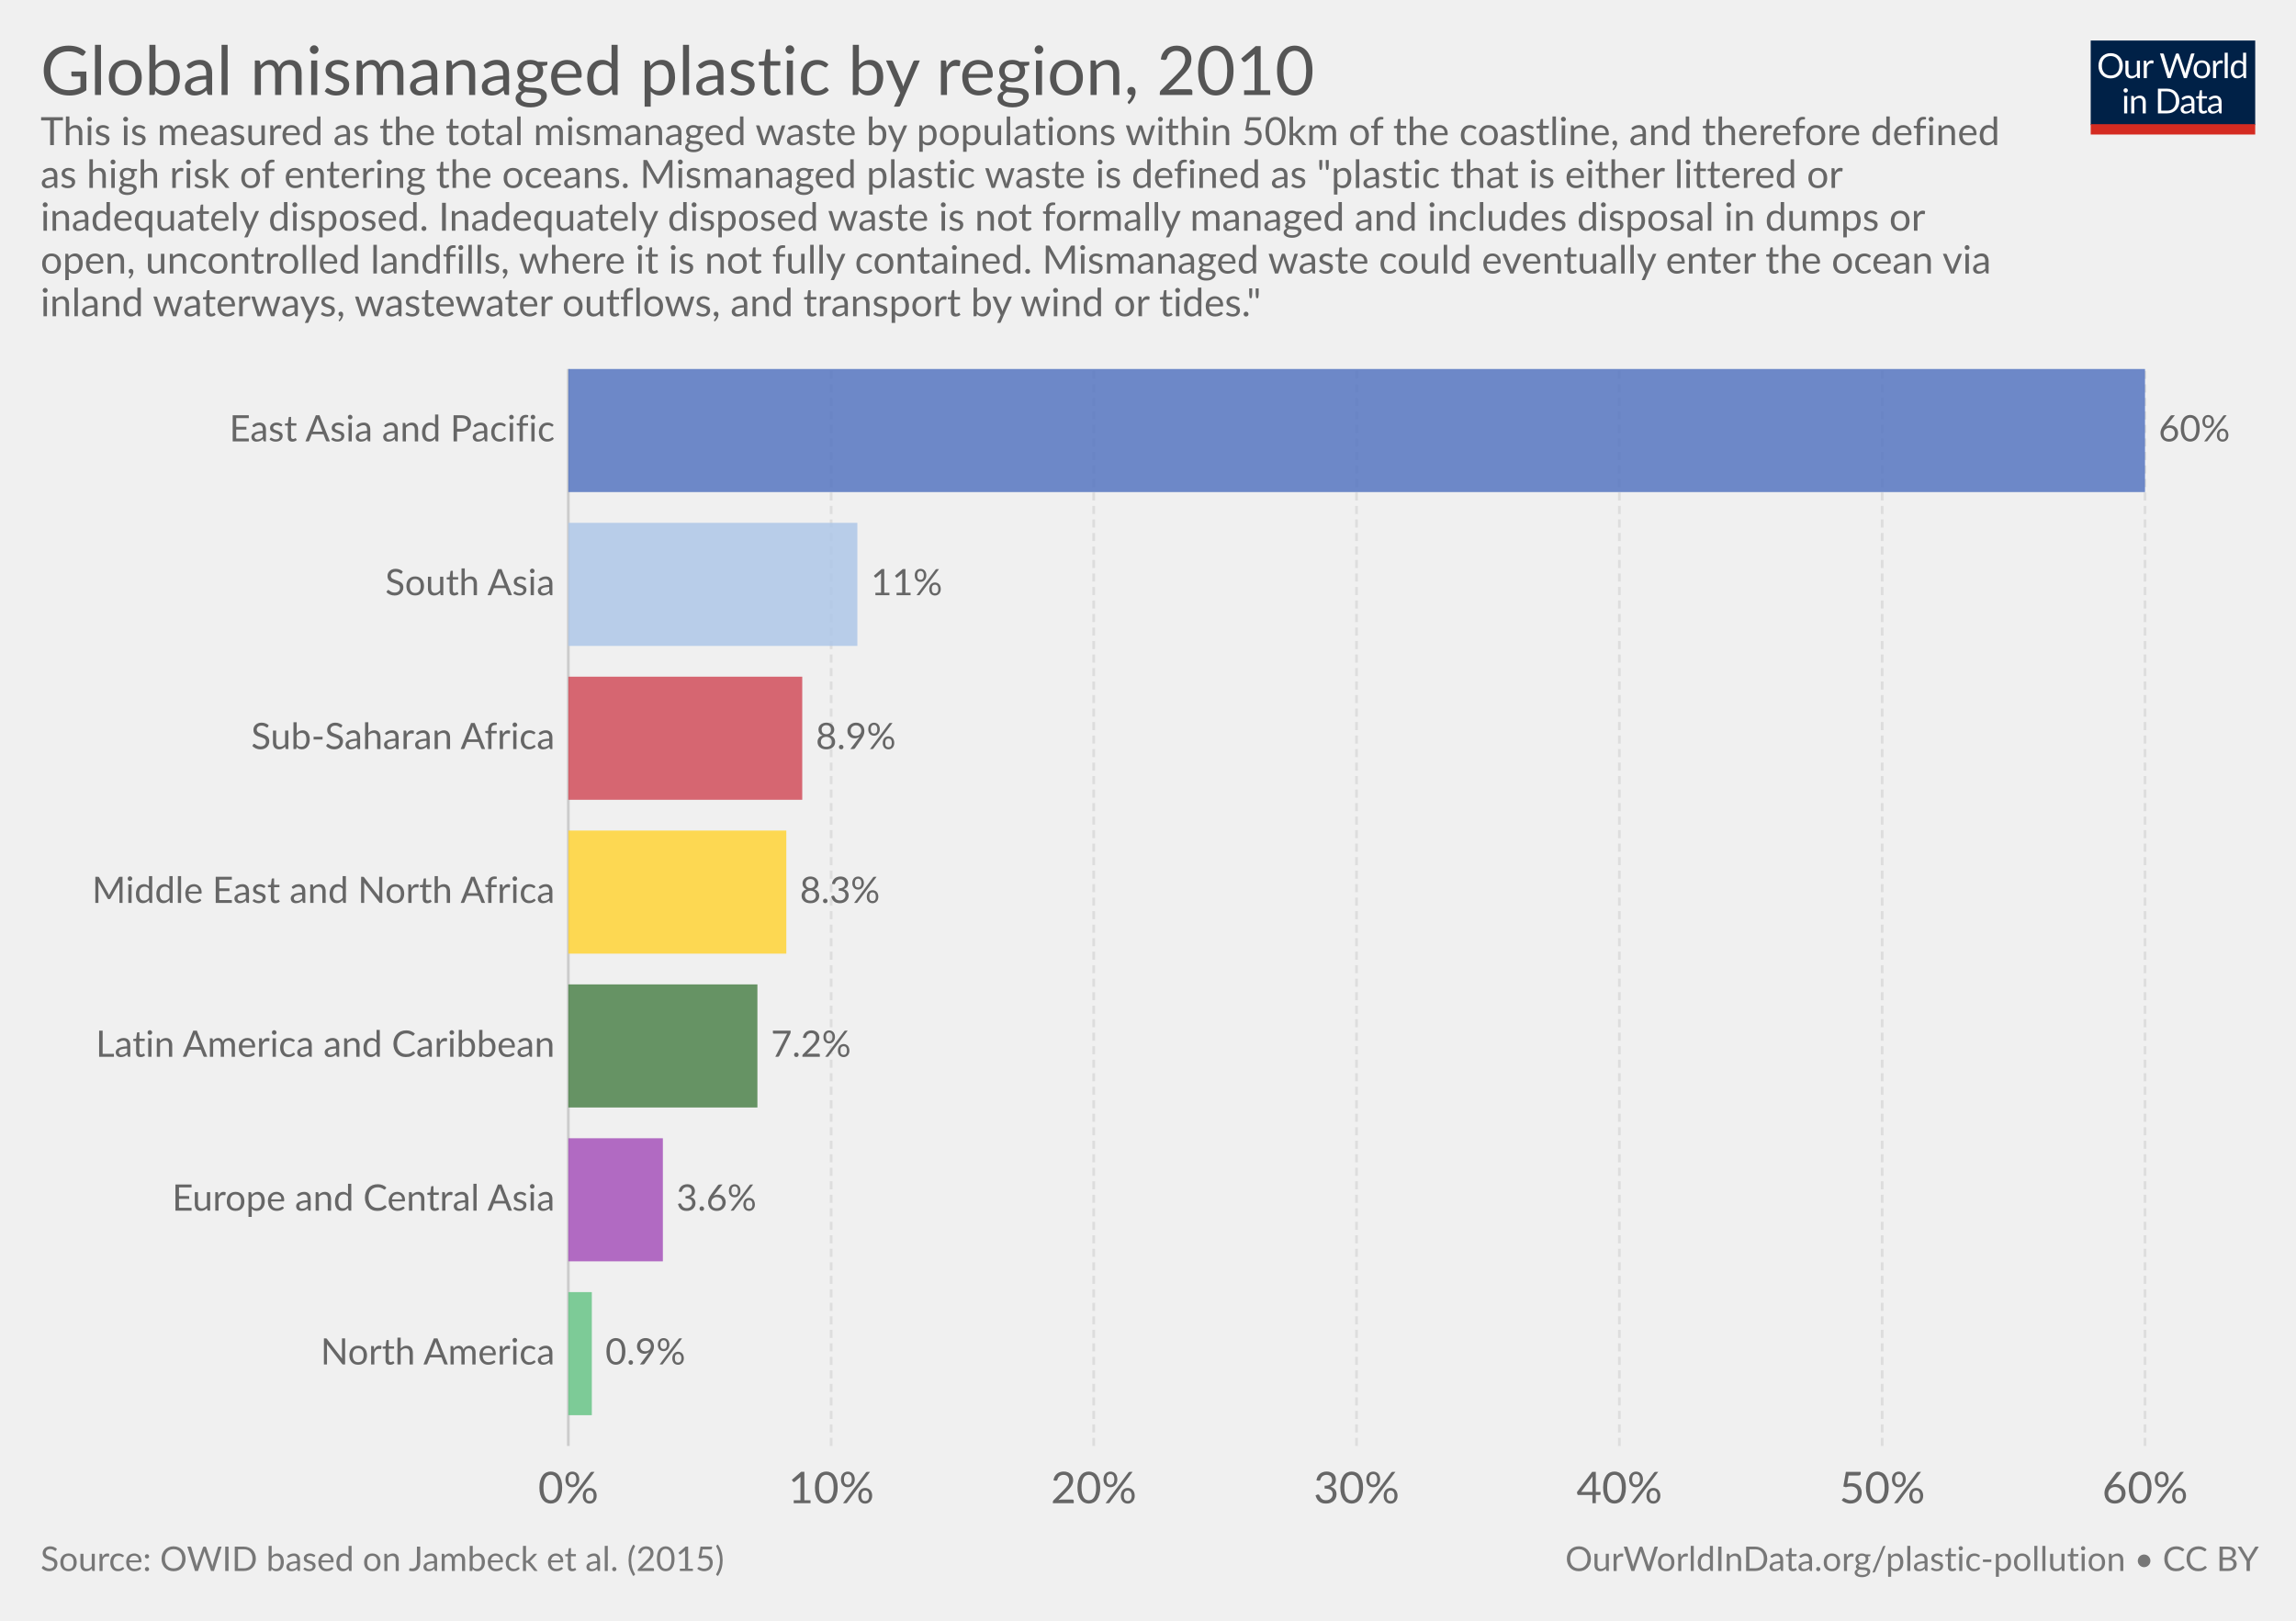
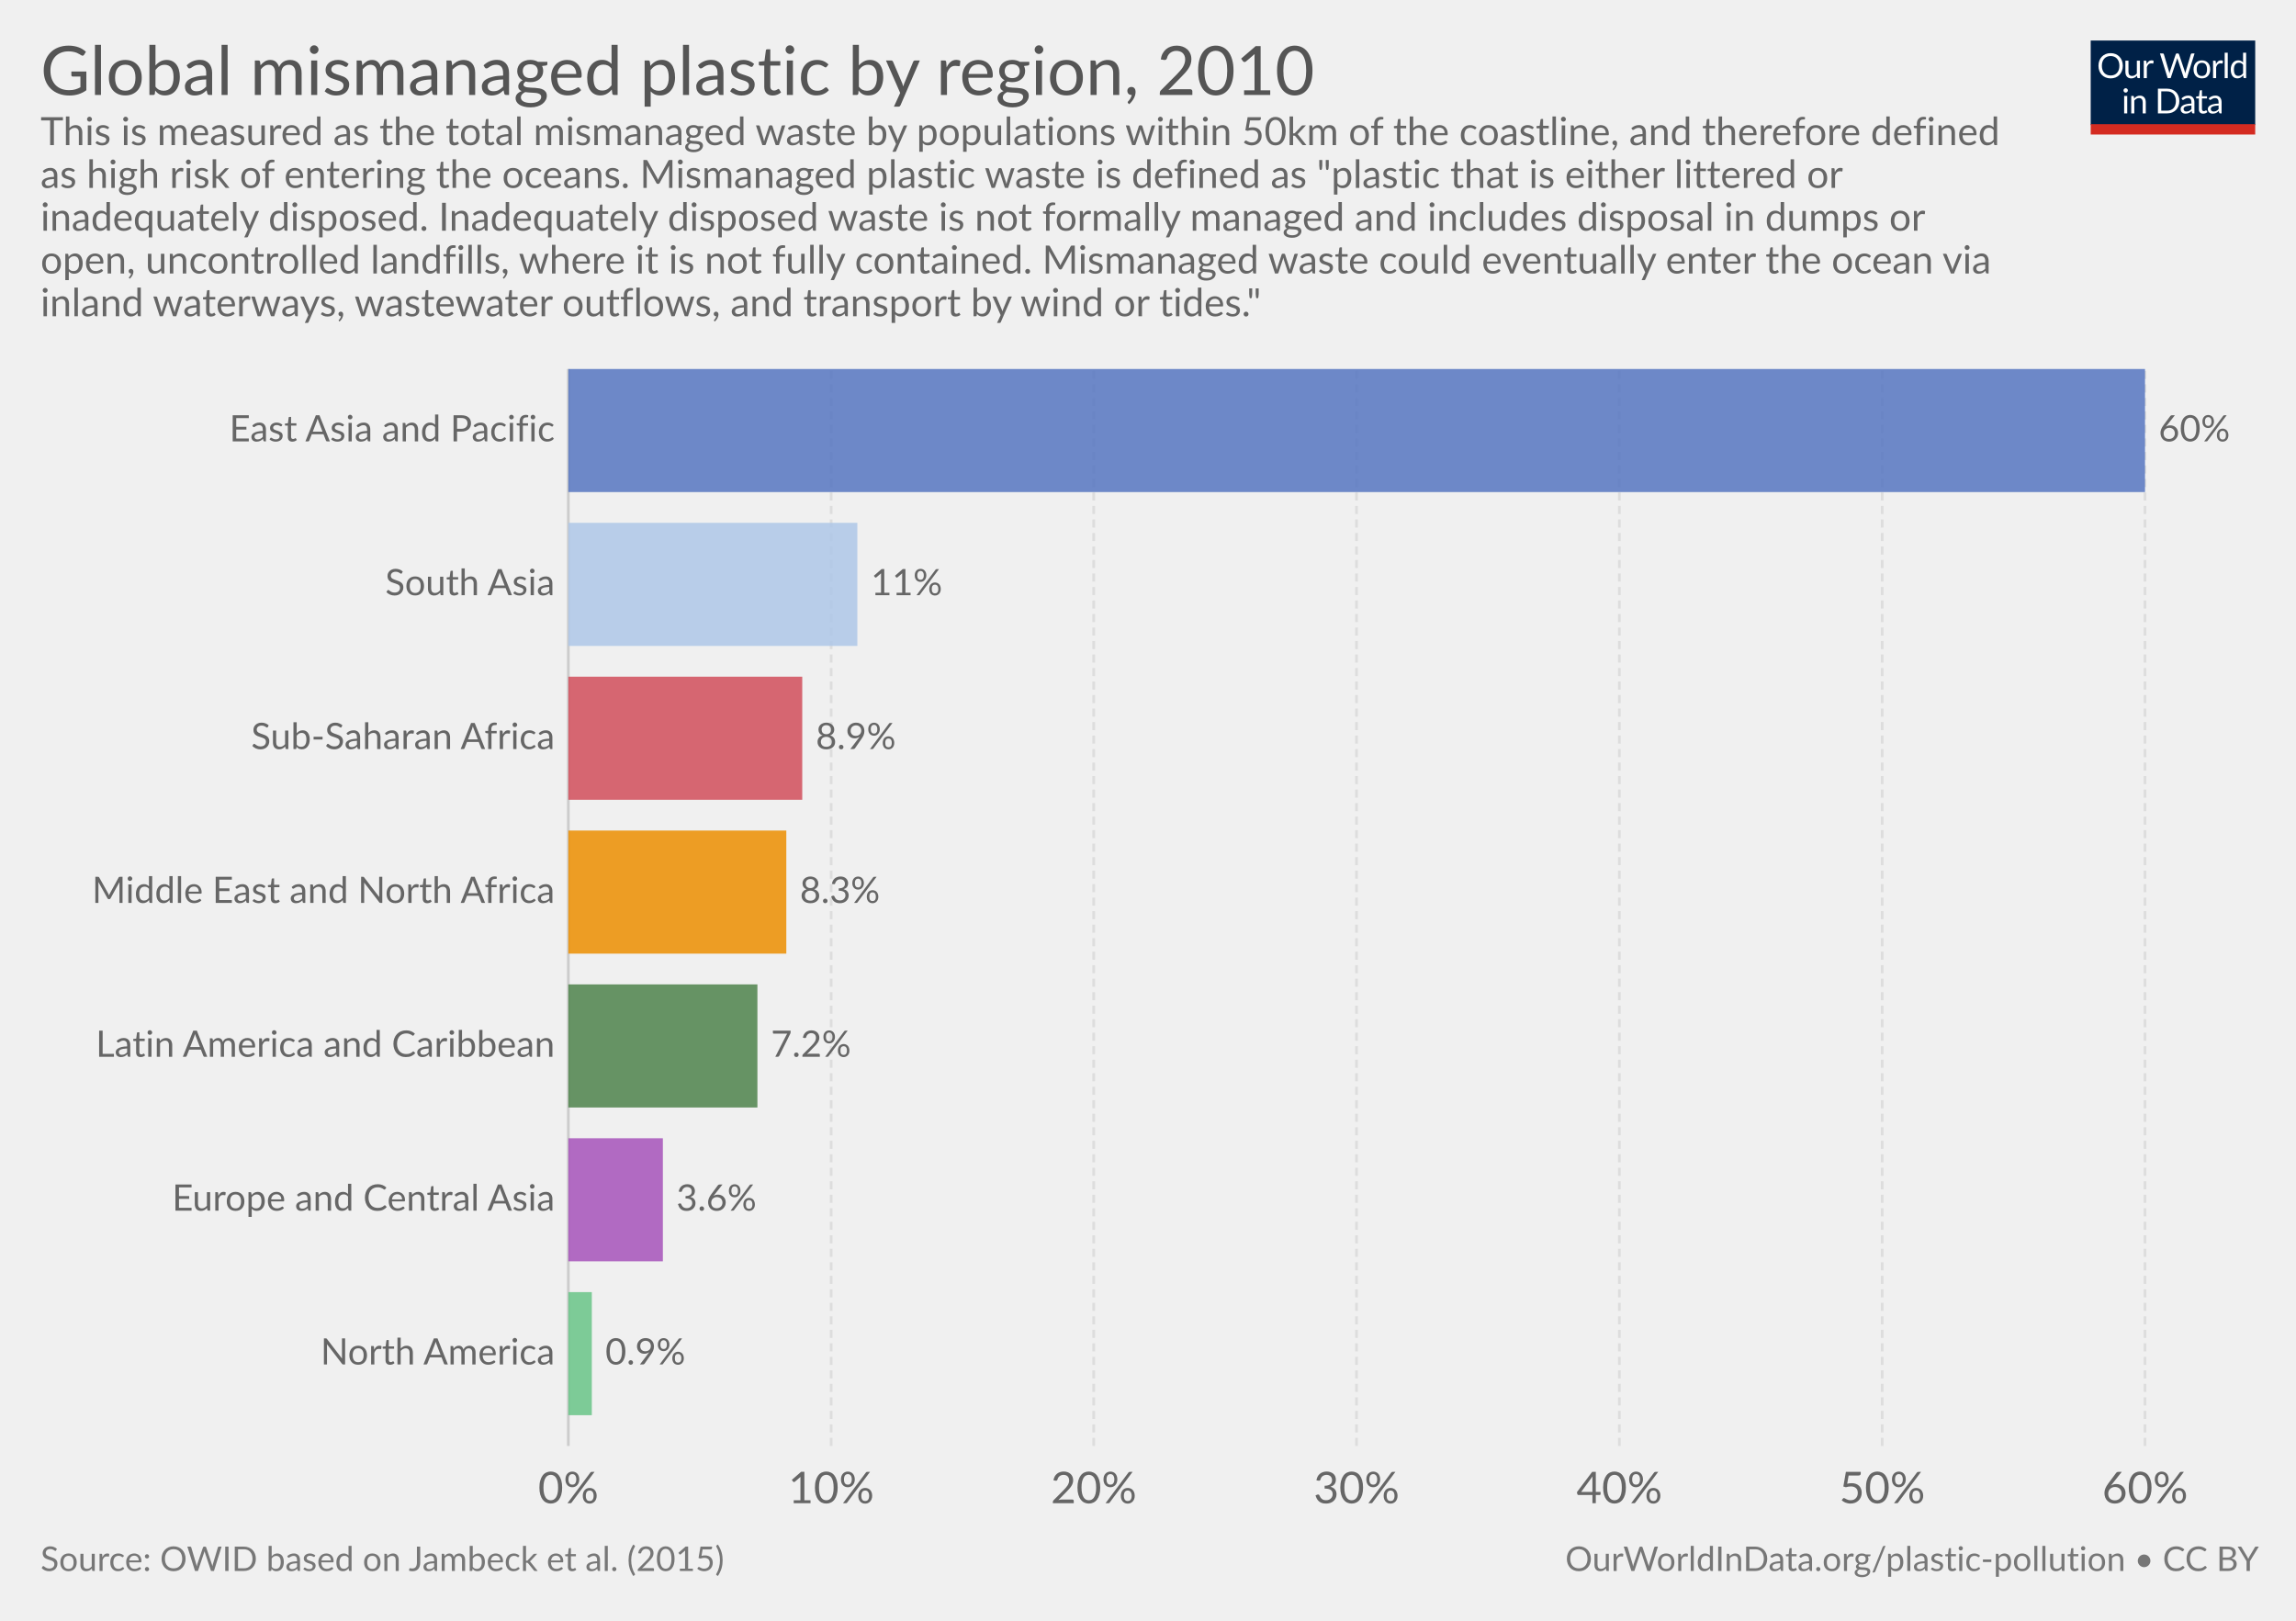
<svg xmlns="http://www.w3.org/2000/svg" version="1.1" style="font-family:Lato, 'Helvetica Neue', Helvetica, Arial, sans-serif;font-size:18px;background-color:white;text-rendering:optimizeLegibility;-webkit-font-smoothing:antialiased" width="850" height="600">
  <g class="HeaderView">
    <g transform="translate(774, 15) scale(0.29)">
      <svg width="210" height="120" viewBox="0 0 210 120" fill="none">
        <g clip-path="url(#clip0)">
          <path d="M0 0H210V107.89H0V0Z" fill="#002147" />
          <path d="M40.979 32.248C40.979 34.609 40.605 36.78 39.857 38.76C39.109 40.725 38.053 42.419 36.689 43.842C35.325 45.265 33.682 46.372 31.761 47.164C29.854 47.941 27.742 48.33 25.425 48.33C23.107 48.33 20.995 47.941 19.089 47.164C17.182 46.372 15.547 45.265 14.183 43.842C12.819 42.419 11.763 40.725 11.015 38.76C10.267 36.78 9.893 34.609 9.893 32.248C9.893 29.887 10.267 27.723 11.015 25.758C11.763 23.778 12.819 22.077 14.183 20.654C15.547 19.217 17.182 18.102 19.089 17.31C20.995 16.518 23.107 16.122 25.425 16.122C27.742 16.122 29.854 16.518 31.761 17.31C33.682 18.102 35.325 19.217 36.689 20.654C38.053 22.077 39.109 23.778 39.857 25.758C40.605 27.723 40.979 29.887 40.979 32.248ZM36.601 32.248C36.601 30.312 36.337 28.574 35.809 27.034C35.281 25.494 34.533 24.196 33.565 23.14C32.597 22.069 31.423 21.248 30.045 20.676C28.666 20.104 27.126 19.818 25.425 19.818C23.738 19.818 22.205 20.104 20.827 20.676C19.448 21.248 18.267 22.069 17.285 23.14C16.317 24.196 15.569 25.494 15.041 27.034C14.513 28.574 14.249 30.312 14.249 32.248C14.249 34.184 14.513 35.922 15.041 37.462C15.569 38.987 16.317 40.285 17.285 41.356C18.267 42.412 19.448 43.226 20.827 43.798C22.205 44.355 23.738 44.634 25.425 44.634C27.126 44.634 28.666 44.355 30.045 43.798C31.423 43.226 32.597 42.412 33.565 41.356C34.533 40.285 35.281 38.987 35.809 37.462C36.337 35.922 36.601 34.184 36.601 32.248ZM62.823 25.714V48H60.491C59.934 48 59.582 47.729 59.435 47.186L59.127 44.788C58.159 45.859 57.074 46.724 55.871 47.384C54.669 48.029 53.29 48.352 51.735 48.352C50.518 48.352 49.44 48.154 48.501 47.758C47.577 47.347 46.8 46.775 46.169 46.042C45.539 45.309 45.062 44.421 44.739 43.38C44.431 42.339 44.277 41.187 44.277 39.926V25.714H48.193V39.926C48.193 41.613 48.575 42.918 49.337 43.842C50.115 44.766 51.295 45.228 52.879 45.228C54.038 45.228 55.116 44.957 56.113 44.414C57.125 43.857 58.057 43.094 58.907 42.126V25.714H62.823ZM71.43 30.18C72.135 28.655 73 27.467 74.027 26.616C75.053 25.751 76.307 25.318 77.789 25.318C78.258 25.318 78.705 25.369 79.131 25.472C79.571 25.575 79.959 25.736 80.297 25.956L80.011 28.882C79.923 29.249 79.703 29.432 79.351 29.432C79.145 29.432 78.845 29.388 78.449 29.3C78.053 29.212 77.605 29.168 77.107 29.168C76.403 29.168 75.772 29.271 75.215 29.476C74.672 29.681 74.181 29.989 73.741 30.4C73.315 30.796 72.927 31.295 72.575 31.896C72.237 32.483 71.929 33.157 71.651 33.92V48H67.713V25.714H69.957C70.382 25.714 70.675 25.795 70.837 25.956C70.998 26.117 71.108 26.396 71.167 26.792L71.43 30.18ZM132.589 16.474L122.755 48H118.927L110.941 23.954C110.867 23.719 110.794 23.47 110.721 23.206C110.662 22.942 110.596 22.663 110.523 22.37C110.449 22.663 110.376 22.942 110.303 23.206C110.23 23.47 110.156 23.719 110.083 23.954L102.053 48H98.225L88.391 16.474H91.933C92.314 16.474 92.629 16.569 92.879 16.76C93.143 16.951 93.311 17.193 93.385 17.486L99.897 39.398C99.999 39.794 100.095 40.219 100.183 40.674C100.285 41.129 100.381 41.613 100.469 42.126C100.571 41.613 100.674 41.129 100.777 40.674C100.894 40.205 101.019 39.779 101.151 39.398L108.565 17.486C108.653 17.237 108.821 17.009 109.071 16.804C109.335 16.584 109.65 16.474 110.017 16.474H111.249C111.63 16.474 111.938 16.569 112.173 16.76C112.407 16.951 112.583 17.193 112.701 17.486L120.093 39.398C120.225 39.779 120.342 40.19 120.445 40.63C120.562 41.07 120.672 41.532 120.775 42.016C120.848 41.532 120.929 41.07 121.017 40.63C121.105 40.19 121.2 39.779 121.303 39.398L127.837 17.486C127.91 17.222 128.072 16.987 128.321 16.782C128.585 16.577 128.9 16.474 129.267 16.474H132.589ZM141.94 25.362C143.568 25.362 145.034 25.633 146.34 26.176C147.645 26.719 148.76 27.489 149.684 28.486C150.608 29.483 151.312 30.693 151.796 32.116C152.294 33.524 152.544 35.101 152.544 36.846C152.544 38.606 152.294 40.19 151.796 41.598C151.312 43.006 150.608 44.209 149.684 45.206C148.76 46.203 147.645 46.973 146.34 47.516C145.034 48.044 143.568 48.308 141.94 48.308C140.297 48.308 138.816 48.044 137.496 47.516C136.19 46.973 135.076 46.203 134.152 45.206C133.228 44.209 132.516 43.006 132.018 41.598C131.534 40.19 131.292 38.606 131.292 36.846C131.292 35.101 131.534 33.524 132.018 32.116C132.516 30.693 133.228 29.483 134.152 28.486C135.076 27.489 136.19 26.719 137.496 26.176C138.816 25.633 140.297 25.362 141.94 25.362ZM141.94 45.25C144.14 45.25 145.782 44.517 146.868 43.05C147.953 41.569 148.496 39.508 148.496 36.868C148.496 34.213 147.953 32.145 146.868 30.664C145.782 29.183 144.14 28.442 141.94 28.442C140.825 28.442 139.85 28.633 139.014 29.014C138.192 29.395 137.503 29.945 136.946 30.664C136.403 31.383 135.992 32.27 135.714 33.326C135.45 34.367 135.318 35.548 135.318 36.868C135.318 39.508 135.86 41.569 136.946 43.05C138.046 44.517 139.71 45.25 141.94 45.25ZM159.908 30.18C160.612 28.655 161.478 27.467 162.504 26.616C163.531 25.751 164.785 25.318 166.266 25.318C166.736 25.318 167.183 25.369 167.608 25.472C168.048 25.575 168.437 25.736 168.774 25.956L168.488 28.882C168.4 29.249 168.18 29.432 167.828 29.432C167.623 29.432 167.322 29.388 166.926 29.3C166.53 29.212 166.083 29.168 165.584 29.168C164.88 29.168 164.25 29.271 163.692 29.476C163.15 29.681 162.658 29.989 162.218 30.4C161.793 30.796 161.404 31.295 161.052 31.896C160.715 32.483 160.407 33.157 160.128 33.92V48H156.19V25.714H158.434C158.86 25.714 159.153 25.795 159.314 25.956C159.476 26.117 159.586 26.396 159.644 26.792L159.908 30.18ZM174.946 15.594V48H171.03V15.594H174.946ZM194.496 31.016C193.763 30.033 192.971 29.351 192.12 28.97C191.269 28.574 190.316 28.376 189.26 28.376C187.192 28.376 185.601 29.117 184.486 30.598C183.371 32.079 182.814 34.191 182.814 36.934C182.814 38.386 182.939 39.633 183.188 40.674C183.437 41.701 183.804 42.551 184.288 43.226C184.772 43.886 185.366 44.37 186.07 44.678C186.774 44.986 187.573 45.14 188.468 45.14C189.759 45.14 190.881 44.847 191.834 44.26C192.802 43.673 193.689 42.845 194.496 41.774V31.016ZM198.412 15.594V48H196.08C195.523 48 195.171 47.729 195.024 47.186L194.672 44.48C193.719 45.624 192.633 46.548 191.416 47.252C190.199 47.956 188.791 48.308 187.192 48.308C185.916 48.308 184.757 48.066 183.716 47.582C182.675 47.083 181.787 46.357 181.054 45.404C180.321 44.451 179.756 43.263 179.36 41.84C178.964 40.417 178.766 38.782 178.766 36.934C178.766 35.291 178.986 33.766 179.426 32.358C179.866 30.935 180.497 29.703 181.318 28.662C182.139 27.621 183.144 26.807 184.332 26.22C185.535 25.619 186.884 25.318 188.38 25.318C189.744 25.318 190.91 25.553 191.878 26.022C192.861 26.477 193.733 27.115 194.496 27.936V15.594H198.412ZM46.614 70.714V93H42.698V70.714H46.614ZM47.45 63.718C47.45 64.099 47.369 64.459 47.208 64.796C47.061 65.119 46.856 65.412 46.592 65.676C46.343 65.925 46.042 66.123 45.69 66.27C45.352 66.417 44.993 66.49 44.612 66.49C44.23 66.49 43.871 66.417 43.534 66.27C43.211 66.123 42.925 65.925 42.676 65.676C42.426 65.412 42.228 65.119 42.082 64.796C41.935 64.459 41.862 64.099 41.862 63.718C41.862 63.337 41.935 62.977 42.082 62.64C42.228 62.288 42.426 61.987 42.676 61.738C42.925 61.474 43.211 61.269 43.534 61.122C43.871 60.975 44.23 60.902 44.612 60.902C44.993 60.902 45.352 60.975 45.69 61.122C46.042 61.269 46.343 61.474 46.592 61.738C46.856 61.987 47.061 62.288 47.208 62.64C47.369 62.977 47.45 63.337 47.45 63.718ZM55.424 73.948C55.908 73.405 56.422 72.914 56.964 72.474C57.507 72.034 58.079 71.66 58.68 71.352C59.296 71.029 59.941 70.787 60.616 70.626C61.306 70.45 62.046 70.362 62.838 70.362C64.055 70.362 65.126 70.567 66.05 70.978C66.989 71.374 67.766 71.946 68.382 72.694C69.013 73.427 69.49 74.315 69.812 75.356C70.135 76.397 70.296 77.549 70.296 78.81V93H66.358V78.81C66.358 77.123 65.969 75.818 65.192 74.894C64.43 73.955 63.264 73.486 61.694 73.486C60.535 73.486 59.45 73.765 58.438 74.322C57.441 74.879 56.517 75.635 55.666 76.588V93H51.728V70.714H54.082C54.639 70.714 54.984 70.985 55.116 71.528L55.424 73.948ZM113.129 77.248C113.129 79.609 112.755 81.758 112.007 83.694C111.259 85.63 110.203 87.287 108.839 88.666C107.475 90.045 105.832 91.115 103.911 91.878C102.004 92.626 99.892 93 97.575 93H85.805V61.474H97.575C99.892 61.474 102.004 61.855 103.911 62.618C105.832 63.366 107.475 64.437 108.839 65.83C110.203 67.209 111.259 68.866 112.007 70.802C112.755 72.738 113.129 74.887 113.129 77.248ZM108.751 77.248C108.751 75.312 108.487 73.581 107.959 72.056C107.431 70.531 106.683 69.24 105.715 68.184C104.747 67.128 103.574 66.321 102.195 65.764C100.816 65.207 99.276 64.928 97.575 64.928H90.073V89.546H97.575C99.276 89.546 100.816 89.267 102.195 88.71C103.574 88.153 104.747 87.353 105.715 86.312C106.683 85.256 107.431 83.965 107.959 82.44C108.487 80.915 108.751 79.184 108.751 77.248ZM128.553 82.968C126.749 83.027 125.209 83.173 123.933 83.408C122.672 83.628 121.638 83.921 120.831 84.288C120.039 84.655 119.46 85.087 119.093 85.586C118.741 86.085 118.565 86.642 118.565 87.258C118.565 87.845 118.661 88.351 118.851 88.776C119.042 89.201 119.299 89.553 119.621 89.832C119.959 90.096 120.347 90.294 120.787 90.426C121.242 90.543 121.726 90.602 122.239 90.602C122.929 90.602 123.559 90.536 124.131 90.404C124.703 90.257 125.239 90.052 125.737 89.788C126.251 89.524 126.735 89.209 127.189 88.842C127.659 88.475 128.113 88.057 128.553 87.588V82.968ZM115.903 73.86C117.135 72.672 118.463 71.785 119.885 71.198C121.308 70.611 122.885 70.318 124.615 70.318C125.862 70.318 126.969 70.523 127.937 70.934C128.905 71.345 129.719 71.917 130.379 72.65C131.039 73.383 131.538 74.271 131.875 75.312C132.213 76.353 132.381 77.497 132.381 78.744V93H130.643C130.262 93 129.969 92.941 129.763 92.824C129.558 92.692 129.397 92.443 129.279 92.076L128.839 89.964C128.253 90.507 127.681 90.991 127.123 91.416C126.566 91.827 125.979 92.179 125.363 92.472C124.747 92.751 124.087 92.963 123.383 93.11C122.694 93.271 121.924 93.352 121.073 93.352C120.208 93.352 119.394 93.235 118.631 93C117.869 92.751 117.201 92.384 116.629 91.9C116.072 91.416 115.625 90.807 115.287 90.074C114.965 89.326 114.803 88.446 114.803 87.434C114.803 86.554 115.045 85.711 115.529 84.904C116.013 84.083 116.798 83.357 117.883 82.726C118.969 82.095 120.384 81.582 122.129 81.186C123.875 80.775 126.016 80.541 128.553 80.482V78.744C128.553 77.013 128.179 75.708 127.431 74.828C126.683 73.933 125.591 73.486 124.153 73.486C123.185 73.486 122.371 73.611 121.711 73.86C121.066 74.095 120.501 74.366 120.017 74.674C119.548 74.967 119.137 75.239 118.785 75.488C118.448 75.723 118.111 75.84 117.773 75.84C117.509 75.84 117.282 75.774 117.091 75.642C116.901 75.495 116.739 75.319 116.607 75.114L115.903 73.86ZM143.568 93.352C141.808 93.352 140.451 92.861 139.498 91.878C138.559 90.895 138.09 89.48 138.09 87.632V73.992H135.406C135.171 73.992 134.973 73.926 134.812 73.794C134.65 73.647 134.57 73.427 134.57 73.134V71.572L138.222 71.11L139.124 64.224C139.168 64.004 139.263 63.828 139.41 63.696C139.571 63.549 139.776 63.476 140.026 63.476H142.006V71.154H148.452V73.992H142.006V87.368C142.006 88.307 142.233 89.003 142.688 89.458C143.142 89.913 143.729 90.14 144.448 90.14C144.858 90.14 145.21 90.089 145.504 89.986C145.812 89.869 146.076 89.744 146.296 89.612C146.516 89.48 146.699 89.363 146.846 89.26C147.007 89.143 147.146 89.084 147.264 89.084C147.469 89.084 147.652 89.209 147.814 89.458L148.958 91.328C148.283 91.959 147.469 92.457 146.516 92.824C145.562 93.176 144.58 93.352 143.568 93.352ZM163.253 82.968C161.449 83.027 159.909 83.173 158.633 83.408C157.372 83.628 156.338 83.921 155.531 84.288C154.739 84.655 154.16 85.087 153.793 85.586C153.441 86.085 153.265 86.642 153.265 87.258C153.265 87.845 153.36 88.351 153.551 88.776C153.742 89.201 153.998 89.553 154.321 89.832C154.658 90.096 155.047 90.294 155.487 90.426C155.942 90.543 156.426 90.602 156.939 90.602C157.628 90.602 158.259 90.536 158.831 90.404C159.403 90.257 159.938 90.052 160.437 89.788C160.95 89.524 161.434 89.209 161.889 88.842C162.358 88.475 162.813 88.057 163.253 87.588V82.968ZM150.603 73.86C151.835 72.672 153.162 71.785 154.585 71.198C156.008 70.611 157.584 70.318 159.315 70.318C160.562 70.318 161.669 70.523 162.637 70.934C163.605 71.345 164.419 71.917 165.079 72.65C165.739 73.383 166.238 74.271 166.575 75.312C166.912 76.353 167.081 77.497 167.081 78.744V93H165.343C164.962 93 164.668 92.941 164.463 92.824C164.258 92.692 164.096 92.443 163.979 92.076L163.539 89.964C162.952 90.507 162.38 90.991 161.823 91.416C161.266 91.827 160.679 92.179 160.063 92.472C159.447 92.751 158.787 92.963 158.083 93.11C157.394 93.271 156.624 93.352 155.773 93.352C154.908 93.352 154.094 93.235 153.331 93C152.568 92.751 151.901 92.384 151.329 91.9C150.772 91.416 150.324 90.807 149.987 90.074C149.664 89.326 149.503 88.446 149.503 87.434C149.503 86.554 149.745 85.711 150.229 84.904C150.713 84.083 151.498 83.357 152.583 82.726C153.668 82.095 155.084 81.582 156.829 81.186C158.574 80.775 160.716 80.541 163.253 80.482V78.744C163.253 77.013 162.879 75.708 162.131 74.828C161.383 73.933 160.29 73.486 158.853 73.486C157.885 73.486 157.071 73.611 156.411 73.86C155.766 74.095 155.201 74.366 154.717 74.674C154.248 74.967 153.837 75.239 153.485 75.488C153.148 75.723 152.81 75.84 152.473 75.84C152.209 75.84 151.982 75.774 151.791 75.642C151.6 75.495 151.439 75.319 151.307 75.114L150.603 73.86Z" fill="white" />
          <rect y="106.789" width="210" height="13.211" fill="#D42B21" />
        </g>
        <defs>
          <clipPath id="clip0">
            <rect width="210" height="120" fill="white" />
          </clipPath>
        </defs>
      </svg>
    </g>
    <a href="https://ourworldindata.org/grapher/mismanaged-plastic-waste-by-region-2010" target="_blank">
      <text font-size="25.20" x="15.0" y="35.2" fill="#555">
        <tspan x="15" y="35.16">Global mismanaged plastic by region, 2010</tspan>
      </text>
    </a>
    <text font-size="14.40" x="15.0" y="53.7" fill="#666">
      <tspan x="15" y="53.72">This is measured as the total mismanaged waste by populations within 50km of the coastline, and therefore defined</tspan>
      <tspan x="15" y="69.56">as high risk of entering the oceans. Mismanaged plastic waste is defined as "plastic that is either littered or</tspan>
      <tspan x="15" y="85.4">inadequately disposed. Inadequately disposed waste is not formally managed and includes disposal in dumps or</tspan>
      <tspan x="15" y="101.24">open, uncontrolled landfills, where it is not fully contained. Mismanaged waste could eventually enter the ocean via</tspan>
      <tspan x="15" y="117.08">inland waterways, wastewater outflows, and transport by wind or tides."</tspan>
    </text>
  </g>
  <g class="DiscreteBarChart">
    <rect x="15" y="136.6" width="810" height="419.9" opacity="0" fill="rgba(255,255,255,0)" />
    <g class="HorizontalAxis">
      <text x="210.4" y="556.5" fill="#666" text-anchor="middle" font-size="16.2">0%</text>
      <text x="307.7" y="556.5" fill="#666" text-anchor="middle" font-size="16.2">10%</text>
      <text x="404.9" y="556.5" fill="#666" text-anchor="middle" font-size="16.2">20%</text>
      <text x="502.2" y="556.5" fill="#666" text-anchor="middle" font-size="16.2">30%</text>
      <text x="599.5" y="556.5" fill="#666" text-anchor="middle" font-size="16.2">40%</text>
      <text x="696.8" y="556.5" fill="#666" text-anchor="middle" font-size="16.2">50%</text>
      <text x="794.1" y="556.5" fill="#666" text-anchor="middle" font-size="16.2">60%</text>
    </g>
    <g class="AxisGridLines">
      <line x1="210.4" y1="535.30" x2="210.4" y2="136.60" stroke="#ccc" />
      <line x1="307.7" y1="535.30" x2="307.7" y2="136.60" stroke="#ddd" stroke-dasharray="3,2" />
      <line x1="404.9" y1="535.30" x2="404.9" y2="136.60" stroke="#ddd" stroke-dasharray="3,2" />
      <line x1="502.2" y1="535.30" x2="502.2" y2="136.60" stroke="#ddd" stroke-dasharray="3,2" />
      <line x1="599.5" y1="535.30" x2="599.5" y2="136.60" stroke="#ddd" stroke-dasharray="3,2" />
      <line x1="696.8" y1="535.30" x2="696.8" y2="136.60" stroke="#ddd" stroke-dasharray="3,2" />
      <line x1="794.1" y1="535.30" x2="794.1" y2="136.60" stroke="#ddd" stroke-dasharray="3,2" />
    </g>
    <g class="bar" transform="translate(0, 159.3829)" style="transition:transform 200ms ease">
      <text x="0" y="0" transform="translate(205.381, 0)" fill="#666" dominant-baseline="middle" text-anchor="end" font-size="13.5">East Asia and Pacific</text>
      <rect x="0" y="0" transform="translate(210.4, -22.78286)" width="583.7" height="45.566" fill="#5675c1" opacity="0.85" style="transition:height 200ms ease" />
      <text x="0" y="0" transform="translate(799.1, 0)" fill="#666" dominant-baseline="middle" text-anchor="start" font-size="13.5">60%</text>
    </g>
    <g class="bar" transform="translate(0, 216.34)" style="transition:transform 200ms ease">
      <text x="0" y="0" transform="translate(205.381, 0)" fill="#666" dominant-baseline="middle" text-anchor="end" font-size="13.5">South Asia</text>
      <rect x="0" y="0" transform="translate(210.4, -22.78286)" width="107" height="45.566" fill="#aec7e8" opacity="0.85" style="transition:height 200ms ease" />
      <text x="0" y="0" transform="translate(322.4, 0)" fill="#666" dominant-baseline="middle" text-anchor="start" font-size="13.5">11%</text>
    </g>
    <g class="bar" transform="translate(0, 273.2971)" style="transition:transform 200ms ease">
      <text x="0" y="0" transform="translate(205.381, 0)" fill="#666" dominant-baseline="middle" text-anchor="end" font-size="13.5">Sub-Saharan Africa</text>
      <rect x="0" y="0" transform="translate(210.4, -22.78286)" width="86.6" height="45.566" fill="#d14e5b" opacity="0.85" style="transition:height 200ms ease" />
      <text x="0" y="0" transform="translate(302, 0)" fill="#666" dominant-baseline="middle" text-anchor="start" font-size="13.5">8.9%</text>
    </g>
    <g class="bar" transform="translate(0, 330.2543)" style="transition:transform 200ms ease">
      <text x="0" y="0" transform="translate(205.381, 0)" fill="#666" dominant-baseline="middle" text-anchor="end" font-size="13.5">Middle East and North Africa</text>
-       <rect x="0" y="0" transform="translate(210.4, -22.78286)" width="80.7" height="45.566" fill="#ffd336" opacity="0.85" style="transition:height 200ms ease" />
+       <rect x="0" y="0" transform="translate(210.4, -22.78286)" width="80.7" height="45.566" fill="#ec8e00" opacity="0.85" style="transition:height 200ms ease" />
      <text x="0" y="0" transform="translate(296.1, 0)" fill="#666" dominant-baseline="middle" text-anchor="start" font-size="13.5">8.3%</text>
    </g>
    <g class="bar" transform="translate(0, 387.2114)" style="transition:transform 200ms ease">
      <text x="0" y="0" transform="translate(205.381, 0)" fill="#666" dominant-baseline="middle" text-anchor="end" font-size="13.5">Latin America and Caribbean</text>
      <rect x="0" y="0" transform="translate(210.4, -22.78286)" width="70" height="45.566" fill="#4d824b" opacity="0.85" style="transition:height 200ms ease" />
      <text x="0" y="0" transform="translate(285.4, 0)" fill="#666" dominant-baseline="middle" text-anchor="start" font-size="13.5">7.2%</text>
    </g>
    <g class="bar" transform="translate(0, 444.1686)" style="transition:transform 200ms ease">
      <text x="0" y="0" transform="translate(205.381, 0)" fill="#666" dominant-baseline="middle" text-anchor="end" font-size="13.5">Europe and Central Asia</text>
      <rect x="0" y="0" transform="translate(210.4, -22.78286)" width="35" height="45.566" fill="#a652ba" opacity="0.85" style="transition:height 200ms ease" />
      <text x="0" y="0" transform="translate(250.4, 0)" fill="#666" dominant-baseline="middle" text-anchor="start" font-size="13.5">3.6%</text>
    </g>
    <g class="bar" transform="translate(0, 501.1257)" style="transition:transform 200ms ease">
      <text x="0" y="0" transform="translate(205.381, 0)" fill="#666" dominant-baseline="middle" text-anchor="end" font-size="13.5">North America</text>
      <rect x="0" y="0" transform="translate(210.4, -22.78286)" width="8.7" height="45.566" fill="#69c487" opacity="0.85" style="transition:height 200ms ease" />
      <text x="0" y="0" transform="translate(224.1, 0)" fill="#666" dominant-baseline="middle" text-anchor="start" font-size="13.5">0.9%</text>
    </g>
  </g>
  <g class="SourcesFooter" style="fill:#777">
    <g class="clickable" style="fill:#777">
      <text font-size="12.60" x="15.0" y="581.6">
        <tspan x="15" y="581.58">Source: OWID based on Jambeck et al. (2015)</tspan>
      </text>
    </g>
    <text font-size="12.60" x="579.5" y="581.6">
      <tspan x="579.472" y="581.58">
        <a target="_blank" style="fill: #777;" href="https://ourworldindata.org/plastic-pollution">OurWorldInData.org/plastic-pollution</a> • <a style="fill: #777;" class="cclogo" href="http://creativecommons.org/licenses/by/4.0/deed.en_US" target="_blank">CC BY</a>
      </tspan>
    </text>
  </g>
</svg>
